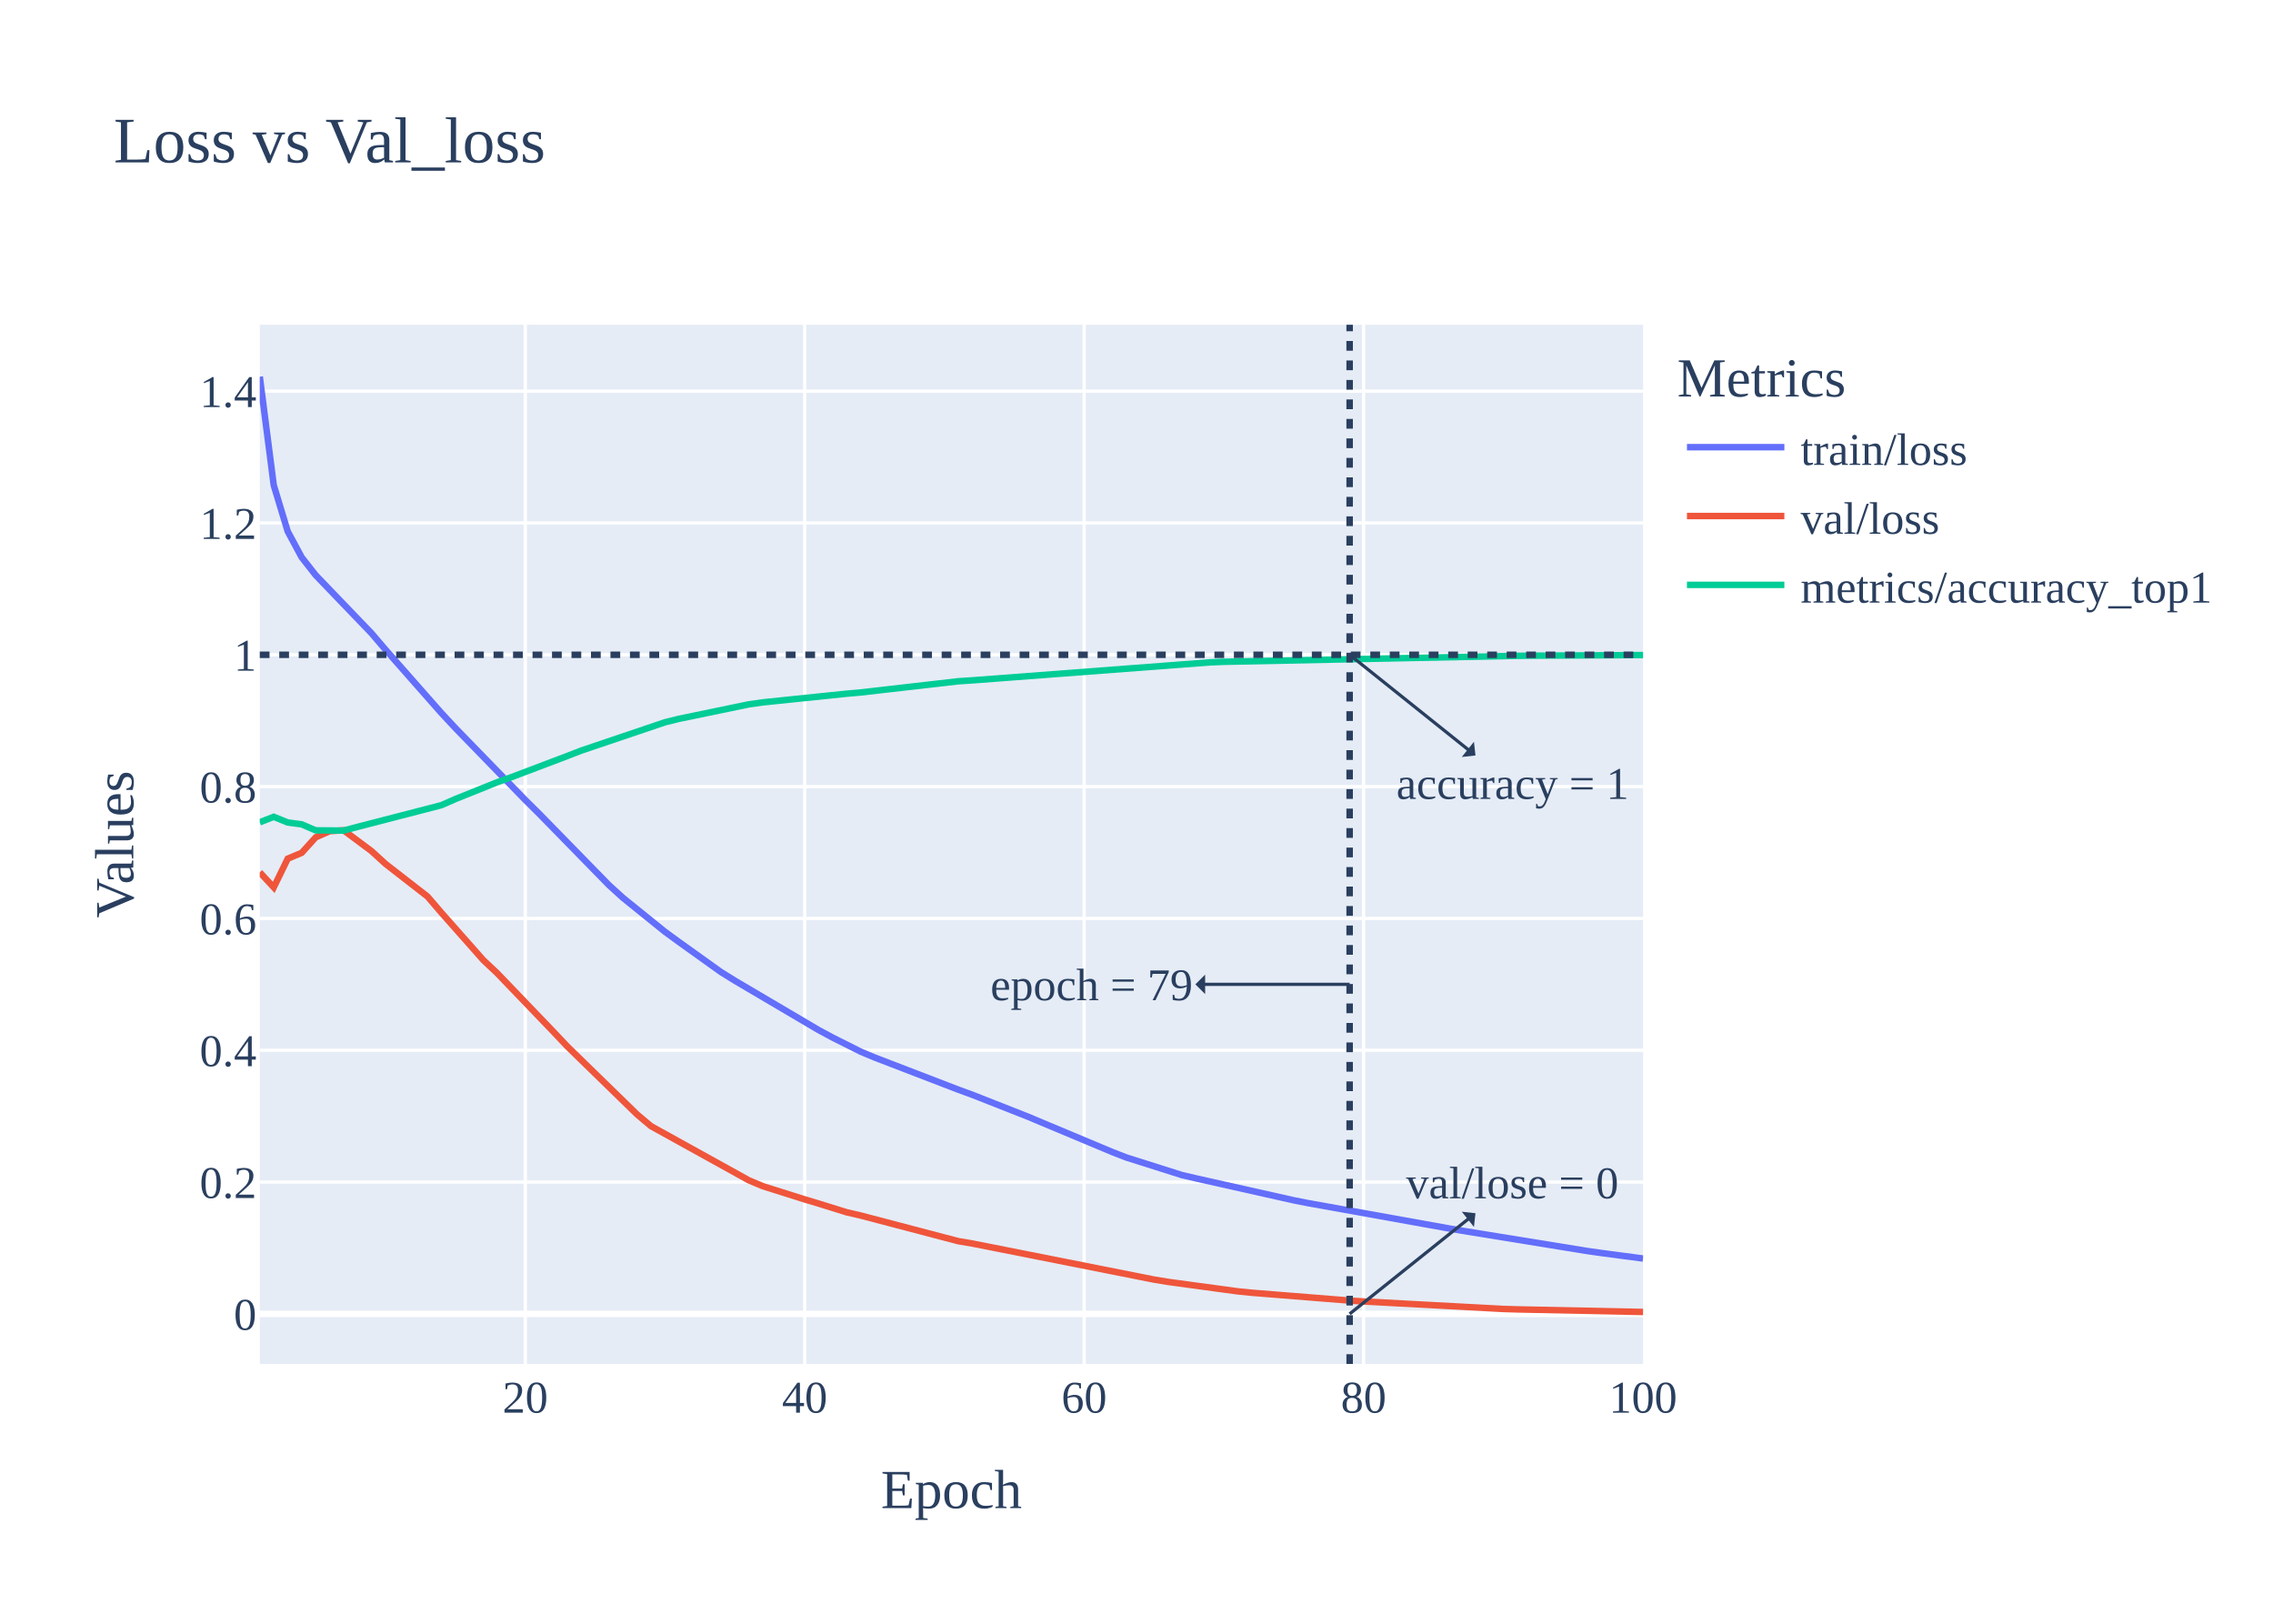
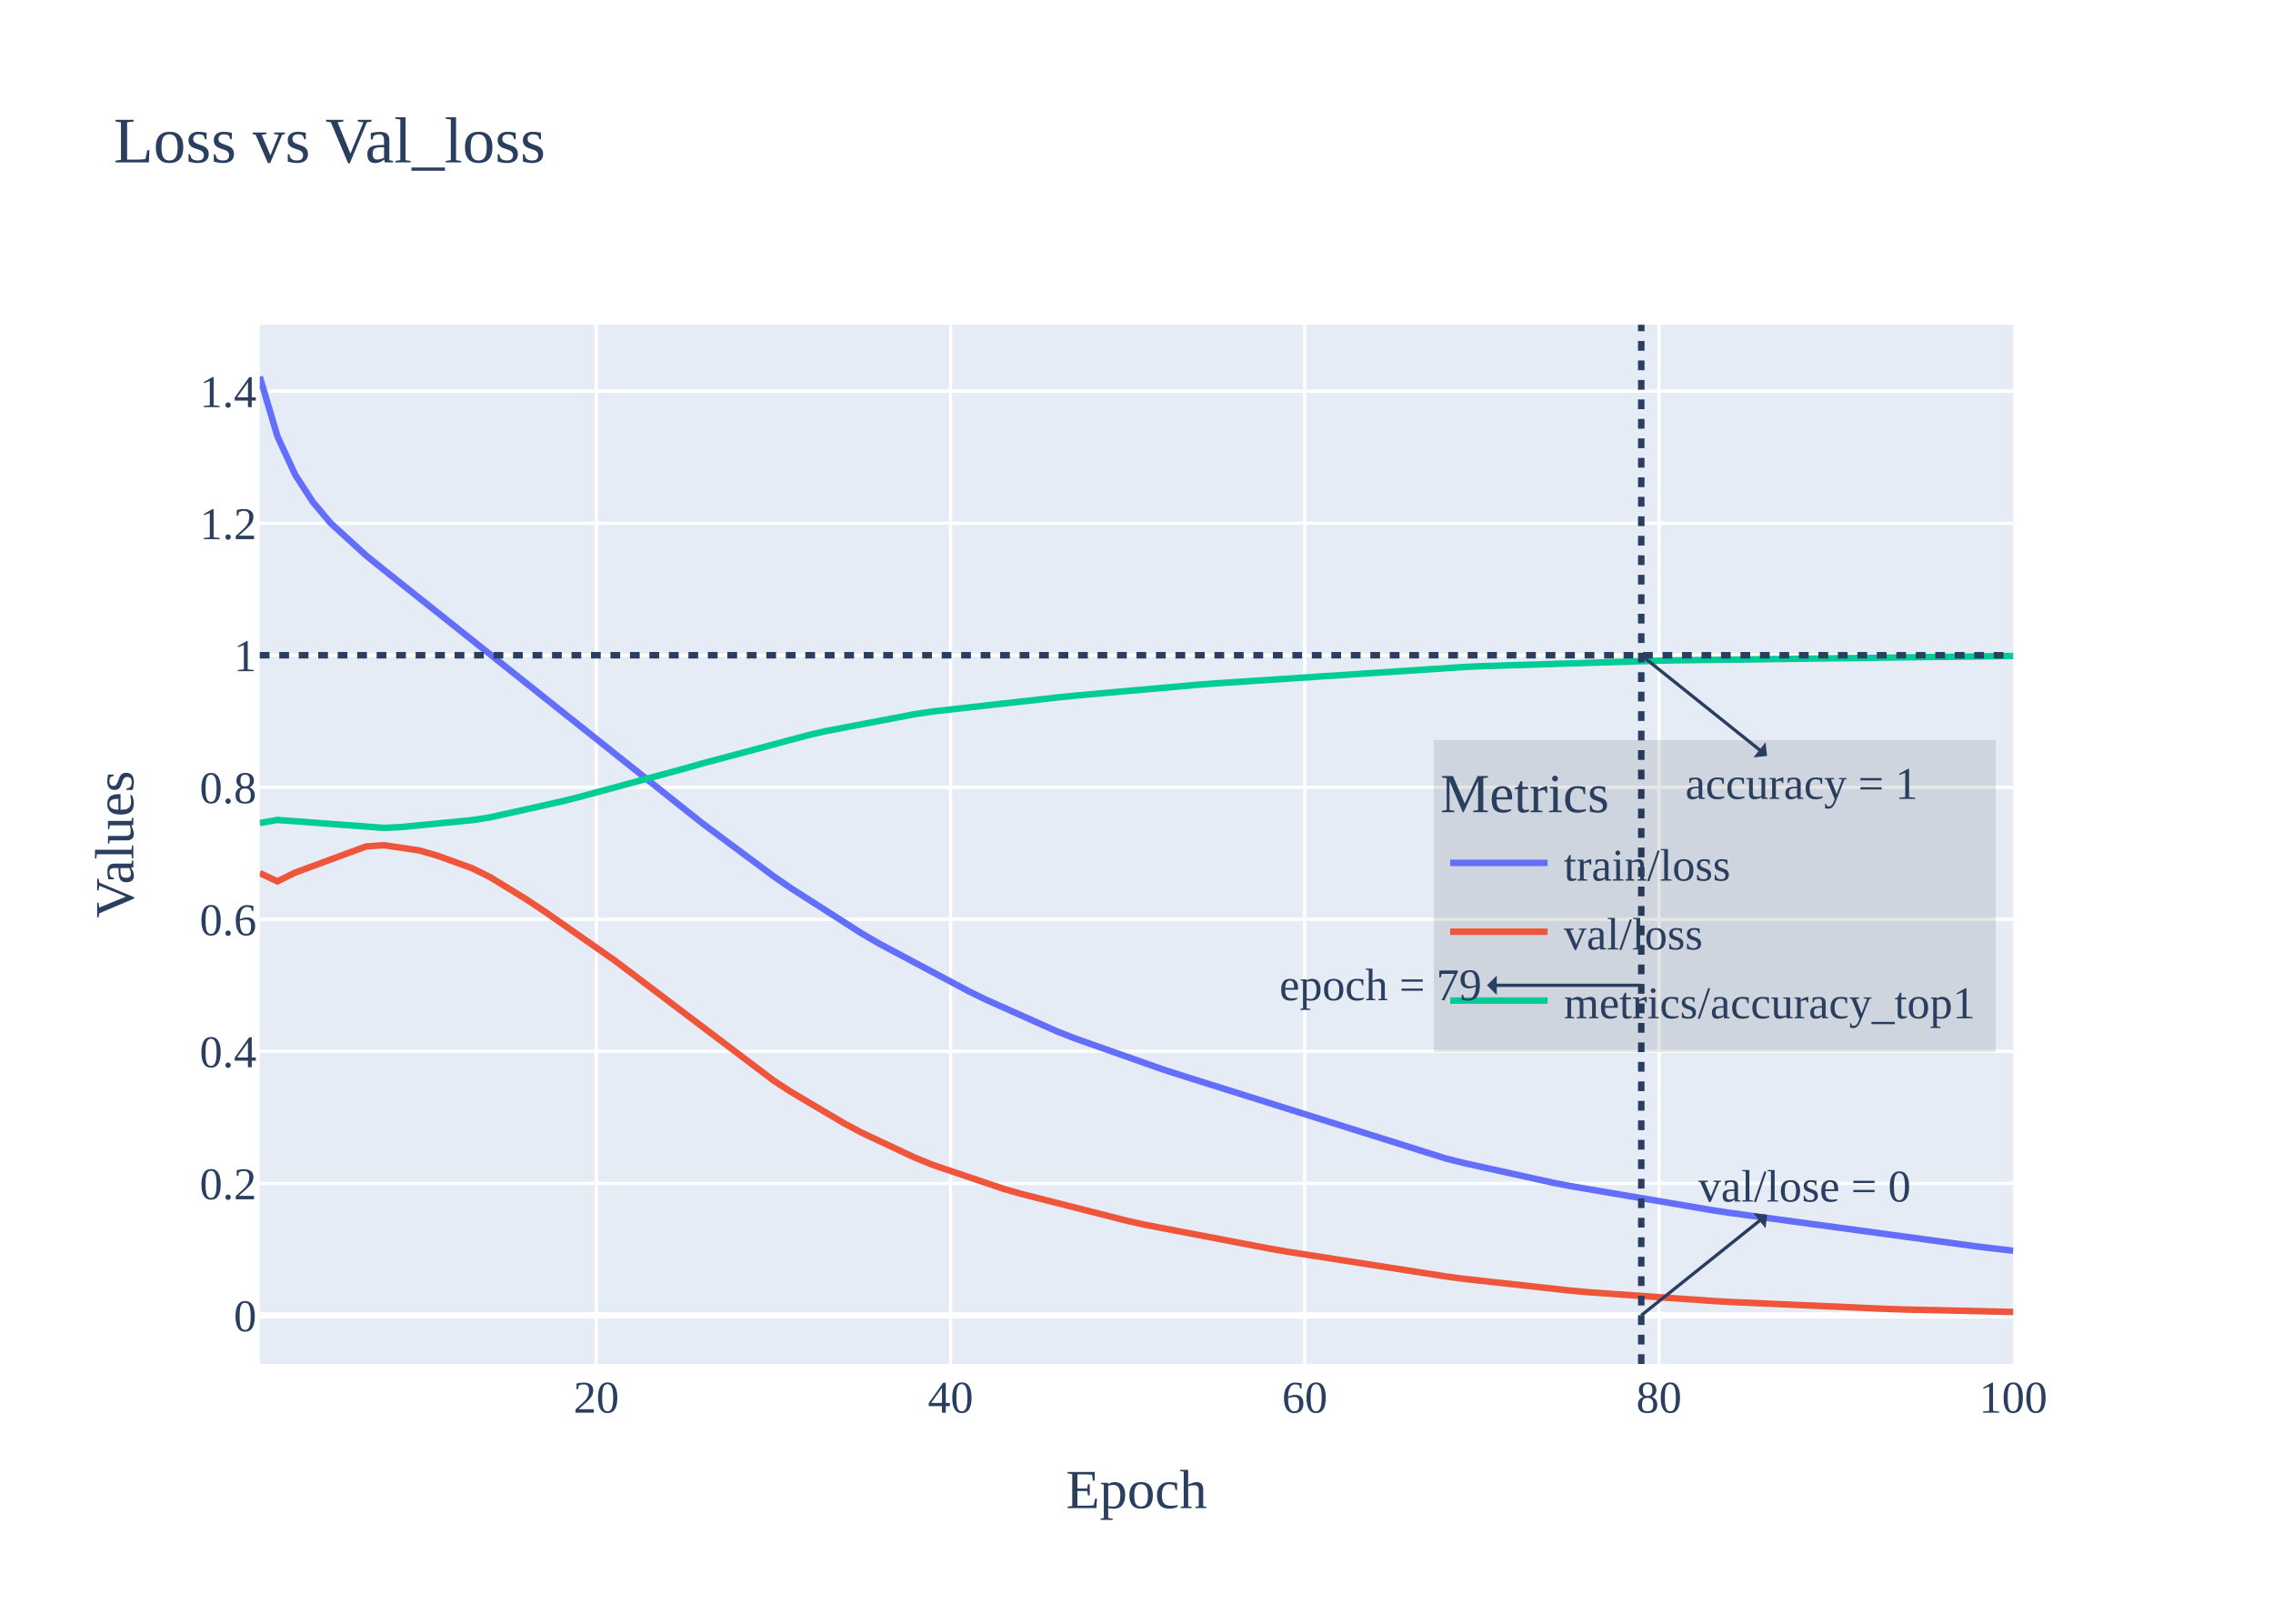
<svg xmlns="http://www.w3.org/2000/svg" class="main-svg" width="700" height="500" style="" viewBox="0 0 700 500">
  <rect x="0" y="0" width="700" height="500" style="fill: rgb(255, 255, 255); fill-opacity: 1;" />
-   <defs id="defs-08cec0">
+   <defs id="defs-ba25b1">
    <g class="clips">
-       <clipPath id="clip08cec0xyplot" class="plotclip">
-         <rect width="426" height="320" />
-       </clipPath>
-       <clipPath class="axesclip" id="clip08cec0x">
-         <rect x="80" y="0" width="426" height="500" />
-       </clipPath>
-       <clipPath class="axesclip" id="clip08cec0y">
+       <clipPath id="clipba25b1xyplot" class="plotclip">
+         <rect width="540" height="320" />
+       </clipPath>
+       <clipPath class="axesclip" id="clipba25b1x">
+         <rect x="80" y="0" width="540" height="500" />
+       </clipPath>
+       <clipPath class="axesclip" id="clipba25b1y">
        <rect x="0" y="100" width="700" height="320" />
      </clipPath>
-       <clipPath class="axesclip" id="clip08cec0xy">
-         <rect x="80" y="100" width="426" height="320" />
+       <clipPath class="axesclip" id="clipba25b1xy">
+         <rect x="80" y="100" width="540" height="320" />
      </clipPath>
    </g>
    <g class="gradients" />
    <g class="patterns" />
  </defs>
  <g class="bglayer">
-     <rect class="bg" x="80" y="100" width="426" height="320" style="fill: rgb(229, 236, 246); fill-opacity: 1; stroke-width: 0;" />
+     <rect class="bg" x="80" y="100" width="540" height="320" style="fill: rgb(229, 236, 246); fill-opacity: 1; stroke-width: 0;" />
  </g>
  <g class="layer-below">
    <g class="imagelayer" />
    <g class="shapelayer" />
  </g>
  <g class="cartesianlayer">
    <g class="subplot xy">
      <g class="layer-subplot">
        <g class="shapelayer" />
        <g class="imagelayer" />
      </g>
      <g class="minor-gridlayer">
        <g class="x" />
        <g class="y" />
      </g>
      <g class="gridlayer">
        <g class="x">
-           <path class="xgrid crisp" transform="translate(161.76,0)" d="M0,100v320" style="stroke: rgb(255, 255, 255); stroke-opacity: 1; stroke-width: 1px;" />
-           <path class="xgrid crisp" transform="translate(247.82,0)" d="M0,100v320" style="stroke: rgb(255, 255, 255); stroke-opacity: 1; stroke-width: 1px;" />
-           <path class="xgrid crisp" transform="translate(333.88,0)" d="M0,100v320" style="stroke: rgb(255, 255, 255); stroke-opacity: 1; stroke-width: 1px;" />
-           <path class="xgrid crisp" transform="translate(419.94,0)" d="M0,100v320" style="stroke: rgb(255, 255, 255); stroke-opacity: 1; stroke-width: 1px;" />
+           <path class="xgrid crisp" transform="translate(183.64,0)" d="M0,100v320" style="stroke: rgb(255, 255, 255); stroke-opacity: 1; stroke-width: 1px;" />
+           <path class="xgrid crisp" transform="translate(292.73,0)" d="M0,100v320" style="stroke: rgb(255, 255, 255); stroke-opacity: 1; stroke-width: 1px;" />
+           <path class="xgrid crisp" transform="translate(401.82,0)" d="M0,100v320" style="stroke: rgb(255, 255, 255); stroke-opacity: 1; stroke-width: 1px;" />
+           <path class="xgrid crisp" transform="translate(510.91,0)" d="M0,100v320" style="stroke: rgb(255, 255, 255); stroke-opacity: 1; stroke-width: 1px;" />
        </g>
        <g class="y">
-           <path class="ygrid crisp" transform="translate(0,364)" d="M80,0h426" style="stroke: rgb(255, 255, 255); stroke-opacity: 1; stroke-width: 1px;" />
-           <path class="ygrid crisp" transform="translate(0,323.41)" d="M80,0h426" style="stroke: rgb(255, 255, 255); stroke-opacity: 1; stroke-width: 1px;" />
-           <path class="ygrid crisp" transform="translate(0,282.82)" d="M80,0h426" style="stroke: rgb(255, 255, 255); stroke-opacity: 1; stroke-width: 1px;" />
-           <path class="ygrid crisp" transform="translate(0,242.22)" d="M80,0h426" style="stroke: rgb(255, 255, 255); stroke-opacity: 1; stroke-width: 1px;" />
-           <path class="ygrid crisp" transform="translate(0,201.63)" d="M80,0h426" style="stroke: rgb(255, 255, 255); stroke-opacity: 1; stroke-width: 1px;" />
-           <path class="ygrid crisp" transform="translate(0,161.04)" d="M80,0h426" style="stroke: rgb(255, 255, 255); stroke-opacity: 1; stroke-width: 1px;" />
-           <path class="ygrid crisp" transform="translate(0,120.45)" d="M80,0h426" style="stroke: rgb(255, 255, 255); stroke-opacity: 1; stroke-width: 1px;" />
+           <path class="ygrid crisp" transform="translate(0,364.39)" d="M80,0h540" style="stroke: rgb(255, 255, 255); stroke-opacity: 1; stroke-width: 1px;" />
+           <path class="ygrid crisp" transform="translate(0,323.73)" d="M80,0h540" style="stroke: rgb(255, 255, 255); stroke-opacity: 1; stroke-width: 1px;" />
+           <path class="ygrid crisp" transform="translate(0,283.08)" d="M80,0h540" style="stroke: rgb(255, 255, 255); stroke-opacity: 1; stroke-width: 1px;" />
+           <path class="ygrid crisp" transform="translate(0,242.42)" d="M80,0h540" style="stroke: rgb(255, 255, 255); stroke-opacity: 1; stroke-width: 1px;" />
+           <path class="ygrid crisp" transform="translate(0,201.77)" d="M80,0h540" style="stroke: rgb(255, 255, 255); stroke-opacity: 1; stroke-width: 1px;" />
+           <path class="ygrid crisp" transform="translate(0,161.11)" d="M80,0h540" style="stroke: rgb(255, 255, 255); stroke-opacity: 1; stroke-width: 1px;" />
+           <path class="ygrid crisp" transform="translate(0,120.46)" d="M80,0h540" style="stroke: rgb(255, 255, 255); stroke-opacity: 1; stroke-width: 1px;" />
        </g>
      </g>
      <g class="zerolinelayer">
-         <path class="yzl zl crisp" transform="translate(0,404.59)" d="M80,0h426" style="stroke: rgb(255, 255, 255); stroke-opacity: 1; stroke-width: 2px;" />
+         <path class="yzl zl crisp" transform="translate(0,405.04)" d="M80,0h540" style="stroke: rgb(255, 255, 255); stroke-opacity: 1; stroke-width: 2px;" />
      </g>
      <g class="layer-between">
        <g class="shapelayer" />
        <g class="imagelayer" />
      </g>
      <path class="xlines-below" />
      <path class="ylines-below" />
      <g class="overlines-below" />
      <g class="xaxislayer-below" />
      <g class="yaxislayer-below" />
      <g class="overaxes-below" />
      <g class="overplot">
-         <g class="xy" transform="translate(80,100)" clip-path="url(#clip08cec0xyplot)">
+         <g class="xy" transform="translate(80,100)" clip-path="url(#clipba25b1xyplot)">
          <g class="scatterlayer mlayer">
-             <g class="trace scatter trace8e22ee" style="stroke-miterlimit: 2; opacity: 1;">
+             <g class="trace scatter tracecb310e" style="stroke-miterlimit: 2; opacity: 1;">
              <g class="fills" />
              <g class="errorbars" />
              <g class="lines">
-                 <path class="js-line" d="M0,16L4.3,49.41L8.61,63.64L12.91,71.62L17.21,77.1L34.42,95.01L38.73,100.06L55.94,119.57L60.24,124.19L81.76,146.33L86.06,150.59L107.58,172.6L111.88,176.5L124.79,186.92L129.09,190.06L142,199.3L146.3,201.97L172.12,217.19L176.42,219.5L185.03,223.82L189.33,225.62L215.15,235.55L219.45,237.12L236.67,243.9L240.97,245.71L262.48,254.72L266.79,256.4L284,261.85L288.3,262.85L318.42,269.61L322.73,270.46L365.76,278.19L370.06,278.94L408.79,285.22L413.09,285.83L426,287.54" style="vector-effect: none; fill: none; stroke: rgb(99, 110, 250); stroke-opacity: 1; stroke-width: 2px; opacity: 1;" />
+                 <path class="js-line" d="M0,16L5.45,34.41L10.91,46.19L16.36,54.6L21.82,61.08L32.73,71.05L38.18,75.43L130.91,149.24L136.36,153.56L158.18,169.79L163.64,173.54L185.45,187.48L190.91,190.66L218.18,205.16L223.64,207.83L245.45,217.56L250.91,219.71L278.18,229.33L283.64,231.09L365.45,256.79L370.91,258.15L398.18,264.18L403.64,265.24L447.27,272.65L452.73,273.48L529.09,283.86L534.55,284.51L540,285.14" style="vector-effect: none; fill: none; stroke: rgb(99, 110, 250); stroke-opacity: 1; stroke-width: 2px; opacity: 1;" />
              </g>
              <g class="points" />
              <g class="text" />
            </g>
-             <g class="trace scatter trace9966d0" style="stroke-miterlimit: 2; opacity: 1;">
+             <g class="trace scatter trace8c606e" style="stroke-miterlimit: 2; opacity: 1;">
              <g class="fills" />
              <g class="errorbars" />
              <g class="lines">
-                 <path class="js-line" d="M0,168.61L4.3,173.25L8.61,164.41L12.91,162.61L17.21,157.85L21.52,155.94L25.82,155.67L34.42,162.08L38.73,166.02L51.64,176.05L55.94,181.06L68.85,195.65L73.15,199.7L90.36,217.63L94.67,222.19L116.18,243.15L120.48,246.77L150.61,263.45L154.91,265.26L167.82,269.33L172.12,270.62L180.73,273.3L185.03,274.29L215.15,282.2L219.45,282.92L275.39,294.02L279.7,294.73L301.21,297.65L305.52,298.08L335.64,300.49L339.94,300.76L382.97,303.07L387.27,303.2L426,304" style="vector-effect: none; fill: none; stroke: rgb(239, 85, 59); stroke-opacity: 1; stroke-width: 2px; opacity: 1;" />
+                 <path class="js-line" d="M0,168.85L5.45,171.4L10.91,168.69L32.73,160.65L38.18,160.26L49.09,161.87L54.55,163.44L65.45,167.38L70.91,170.08L81.82,176.76L87.27,180.36L109.09,195.6L114.55,199.71L158.18,232.69L163.64,236.25L180,245.93L185.45,248.83L201.82,256.5L207.27,258.71L229.09,266.09L234.55,267.65L267.27,275.96L272.73,277.17L310.91,284.47L316.36,285.42L365.45,293.08L370.91,293.81L403.64,297.42L409.09,297.91L447.27,300.59L452.73,300.91L501.82,303.09L507.27,303.25L540,304" style="vector-effect: none; fill: none; stroke: rgb(239, 85, 59); stroke-opacity: 1; stroke-width: 2px; opacity: 1;" />
              </g>
              <g class="points" />
              <g class="text" />
            </g>
-             <g class="trace scatter trace3089c2" style="stroke-miterlimit: 2; opacity: 1;">
+             <g class="trace scatter trace57aaac" style="stroke-miterlimit: 2; opacity: 1;">
              <g class="fills" />
              <g class="errorbars" />
              <g class="lines">
-                 <path class="js-line" d="M0,153.21L4.3,151.52L8.61,153.27L12.91,153.84L17.21,155.69L25.82,155.76L30.12,154.62L55.94,147.94L60.24,146.05L73.15,140.86L77.45,139.33L94.67,132.81L98.97,131.14L124.79,122.41L129.09,121.35L150.61,116.89L154.91,116.28L180.73,113.61L185.03,113.23L215.15,109.78L219.45,109.5L292.61,103.96L296.91,103.79L387.27,101.95L391.58,101.91L426,101.71" style="vector-effect: none; fill: none; stroke: rgb(0, 204, 150); stroke-opacity: 1; stroke-width: 2px; opacity: 1;" />
+                 <path class="js-line" d="M0,153.43L5.45,152.49L10.91,152.89L38.18,154.93L43.64,154.67L65.45,152.54L70.91,151.69L92.73,146.83L98.18,145.47L130.91,136.63L136.36,135.08L169.09,126.33L174.55,125.08L201.82,119.89L207.27,119.08L245.45,114.79L250.91,114.22L289.09,110.83L294.55,110.42L370.91,105.39L376.36,105.13L430.91,103.44L436.36,103.33L540,101.98" style="vector-effect: none; fill: none; stroke: rgb(0, 204, 150); stroke-opacity: 1; stroke-width: 2px; opacity: 1;" />
              </g>
              <g class="points" />
              <g class="text" />
            </g>
          </g>
        </g>
      </g>
      <path class="xlines-above crisp" d="M0,0" style="fill: none;" />
      <path class="ylines-above crisp" d="M0,0" style="fill: none;" />
      <g class="overlines-above" />
      <g class="xaxislayer-above">
        <g class="xtick">
-           <text text-anchor="middle" x="0" y="435" transform="translate(161.76,0)" style="font-family: 'Times New Roman'; font-size: 14px; fill: rgb(42, 63, 95); fill-opacity: 1; white-space: pre; opacity: 1;">20</text>
-         </g>
-         <g class="xtick">
-           <text text-anchor="middle" x="0" y="435" style="font-family: 'Times New Roman'; font-size: 14px; fill: rgb(42, 63, 95); fill-opacity: 1; white-space: pre; opacity: 1;" transform="translate(247.82,0)">40</text>
-         </g>
-         <g class="xtick">
-           <text text-anchor="middle" x="0" y="435" style="font-family: 'Times New Roman'; font-size: 14px; fill: rgb(42, 63, 95); fill-opacity: 1; white-space: pre; opacity: 1;" transform="translate(333.88,0)">60</text>
-         </g>
-         <g class="xtick">
-           <text text-anchor="middle" x="0" y="435" style="font-family: 'Times New Roman'; font-size: 14px; fill: rgb(42, 63, 95); fill-opacity: 1; white-space: pre; opacity: 1;" transform="translate(419.94,0)">80</text>
-         </g>
-         <g class="xtick">
-           <text text-anchor="middle" x="0" y="435" style="font-family: 'Times New Roman'; font-size: 14px; fill: rgb(42, 63, 95); fill-opacity: 1; white-space: pre; opacity: 1;" transform="translate(506,0)">100</text>
+           <text text-anchor="middle" x="0" y="435" transform="translate(183.64,0)" style="font-family: 'Times New Roman'; font-size: 14px; fill: rgb(42, 63, 95); fill-opacity: 1; white-space: pre; opacity: 1;">20</text>
+         </g>
+         <g class="xtick">
+           <text text-anchor="middle" x="0" y="435" style="font-family: 'Times New Roman'; font-size: 14px; fill: rgb(42, 63, 95); fill-opacity: 1; white-space: pre; opacity: 1;" transform="translate(292.73,0)">40</text>
+         </g>
+         <g class="xtick">
+           <text text-anchor="middle" x="0" y="435" style="font-family: 'Times New Roman'; font-size: 14px; fill: rgb(42, 63, 95); fill-opacity: 1; white-space: pre; opacity: 1;" transform="translate(401.82,0)">60</text>
+         </g>
+         <g class="xtick">
+           <text text-anchor="middle" x="0" y="435" style="font-family: 'Times New Roman'; font-size: 14px; fill: rgb(42, 63, 95); fill-opacity: 1; white-space: pre; opacity: 1;" transform="translate(510.91,0)">80</text>
+         </g>
+         <g class="xtick">
+           <text text-anchor="middle" x="0" y="435" style="font-family: 'Times New Roman'; font-size: 14px; fill: rgb(42, 63, 95); fill-opacity: 1; white-space: pre; opacity: 1;" transform="translate(620,0)">100</text>
        </g>
      </g>
      <g class="yaxislayer-above">
        <g class="ytick">
-           <text text-anchor="end" x="79" y="4.9" transform="translate(0,404.59)" style="font-family: 'Times New Roman'; font-size: 14px; fill: rgb(42, 63, 95); fill-opacity: 1; white-space: pre; opacity: 1;">0</text>
-         </g>
-         <g class="ytick">
-           <text text-anchor="end" x="79" y="4.9" style="font-family: 'Times New Roman'; font-size: 14px; fill: rgb(42, 63, 95); fill-opacity: 1; white-space: pre; opacity: 1;" transform="translate(0,364)">0.2</text>
-         </g>
-         <g class="ytick">
-           <text text-anchor="end" x="79" y="4.9" style="font-family: 'Times New Roman'; font-size: 14px; fill: rgb(42, 63, 95); fill-opacity: 1; white-space: pre; opacity: 1;" transform="translate(0,323.41)">0.4</text>
-         </g>
-         <g class="ytick">
-           <text text-anchor="end" x="79" y="4.9" style="font-family: 'Times New Roman'; font-size: 14px; fill: rgb(42, 63, 95); fill-opacity: 1; white-space: pre; opacity: 1;" transform="translate(0,282.82)">0.6</text>
-         </g>
-         <g class="ytick">
-           <text text-anchor="end" x="79" y="4.9" style="font-family: 'Times New Roman'; font-size: 14px; fill: rgb(42, 63, 95); fill-opacity: 1; white-space: pre; opacity: 1;" transform="translate(0,242.22)">0.8</text>
-         </g>
-         <g class="ytick">
-           <text text-anchor="end" x="79" y="4.9" style="font-family: 'Times New Roman'; font-size: 14px; fill: rgb(42, 63, 95); fill-opacity: 1; white-space: pre; opacity: 1;" transform="translate(0,201.63)">1</text>
-         </g>
-         <g class="ytick">
-           <text text-anchor="end" x="79" y="4.9" style="font-family: 'Times New Roman'; font-size: 14px; fill: rgb(42, 63, 95); fill-opacity: 1; white-space: pre; opacity: 1;" transform="translate(0,161.04)">1.2</text>
-         </g>
-         <g class="ytick">
-           <text text-anchor="end" x="79" y="4.9" style="font-family: 'Times New Roman'; font-size: 14px; fill: rgb(42, 63, 95); fill-opacity: 1; white-space: pre; opacity: 1;" transform="translate(0,120.45)">1.4</text>
+           <text text-anchor="end" x="79" y="4.9" transform="translate(0,405.04)" style="font-family: 'Times New Roman'; font-size: 14px; fill: rgb(42, 63, 95); fill-opacity: 1; white-space: pre; opacity: 1;">0</text>
+         </g>
+         <g class="ytick">
+           <text text-anchor="end" x="79" y="4.9" style="font-family: 'Times New Roman'; font-size: 14px; fill: rgb(42, 63, 95); fill-opacity: 1; white-space: pre; opacity: 1;" transform="translate(0,364.39)">0.2</text>
+         </g>
+         <g class="ytick">
+           <text text-anchor="end" x="79" y="4.9" style="font-family: 'Times New Roman'; font-size: 14px; fill: rgb(42, 63, 95); fill-opacity: 1; white-space: pre; opacity: 1;" transform="translate(0,323.73)">0.4</text>
+         </g>
+         <g class="ytick">
+           <text text-anchor="end" x="79" y="4.9" style="font-family: 'Times New Roman'; font-size: 14px; fill: rgb(42, 63, 95); fill-opacity: 1; white-space: pre; opacity: 1;" transform="translate(0,283.08)">0.6</text>
+         </g>
+         <g class="ytick">
+           <text text-anchor="end" x="79" y="4.9" style="font-family: 'Times New Roman'; font-size: 14px; fill: rgb(42, 63, 95); fill-opacity: 1; white-space: pre; opacity: 1;" transform="translate(0,242.42)">0.8</text>
+         </g>
+         <g class="ytick">
+           <text text-anchor="end" x="79" y="4.9" style="font-family: 'Times New Roman'; font-size: 14px; fill: rgb(42, 63, 95); fill-opacity: 1; white-space: pre; opacity: 1;" transform="translate(0,201.77)">1</text>
+         </g>
+         <g class="ytick">
+           <text text-anchor="end" x="79" y="4.9" style="font-family: 'Times New Roman'; font-size: 14px; fill: rgb(42, 63, 95); fill-opacity: 1; white-space: pre; opacity: 1;" transform="translate(0,161.11)">1.2</text>
+         </g>
+         <g class="ytick">
+           <text text-anchor="end" x="79" y="4.9" style="font-family: 'Times New Roman'; font-size: 14px; fill: rgb(42, 63, 95); fill-opacity: 1; white-space: pre; opacity: 1;" transform="translate(0,120.46)">1.4</text>
        </g>
      </g>
      <g class="overaxes-above" />
    </g>
  </g>
  <g class="polarlayer" />
  <g class="smithlayer" />
  <g class="ternarylayer" />
  <g class="geolayer" />
  <g class="funnelarealayer" />
  <g class="pielayer" />
  <g class="iciclelayer" />
  <g class="treemaplayer" />
  <g class="sunburstlayer" />
  <g class="glimages" />
-   <defs id="topdefs-08cec0">
+   <defs id="topdefs-ba25b1">
    <g class="clips" />
-     <clipPath id="legend08cec0">
+     <clipPath id="legendba25b1">
      <rect width="173" height="96" x="0" y="0" />
    </clipPath>
  </defs>
  <g class="layer-above">
    <g class="imagelayer" />
    <g class="shapelayer">
-       <g class="shape-group" data-index="0" clip-path="url(#clip08cec0y)">
-         <path data-index="0" fill-rule="evenodd" d="M80,201.63L506,201.63" style="opacity: 1; stroke: rgb(42, 63, 95); stroke-opacity: 1; fill: rgb(0, 0, 0); fill-opacity: 0; stroke-dasharray: 3px, 3px; stroke-width: 2px;" />
-       </g>
-       <g class="shape-group" data-index="1" clip-path="url(#clip08cec0x)">
-         <path data-index="1" fill-rule="evenodd" d="M415.64,420L415.64,100" style="opacity: 1; stroke: rgb(42, 63, 95); stroke-opacity: 1; fill: rgb(0, 0, 0); fill-opacity: 0; stroke-dasharray: 3px, 3px; stroke-width: 2px;" />
+       <g class="shape-group" data-index="0" clip-path="url(#clipba25b1y)">
+         <path data-index="0" fill-rule="evenodd" d="M80,201.77L620,201.77" style="opacity: 1; stroke: rgb(42, 63, 95); stroke-opacity: 1; fill: rgb(0, 0, 0); fill-opacity: 0; stroke-dasharray: 3px, 3px; stroke-width: 2px;" />
+       </g>
+       <g class="shape-group" data-index="1" clip-path="url(#clipba25b1x)">
+         <path data-index="1" fill-rule="evenodd" d="M505.45,420L505.45,100" style="opacity: 1; stroke: rgb(42, 63, 95); stroke-opacity: 1; fill: rgb(0, 0, 0); fill-opacity: 0; stroke-dasharray: 3px, 3px; stroke-width: 2px;" />
      </g>
    </g>
  </g>
  <g class="infolayer">
-     <g class="legend" pointer-events="all" transform="translate(514.52,100)">
-       <rect class="bg" shape-rendering="crispEdges" width="173" height="96" x="0" y="0" style="stroke: rgb(68, 68, 68); stroke-opacity: 1; fill: rgb(255, 255, 255); fill-opacity: 1; stroke-width: 0px;" />
-       <g class="scrollbox" transform="" clip-path="url(#legend08cec0)">
+     <g class="legend" pointer-events="all" transform="translate(441.6,228)">
+       <rect class="bg" shape-rendering="crispEdges" width="173" height="96" x="0" y="0" style="stroke: rgb(68, 68, 68); stroke-opacity: 1; fill: rgb(0, 0, 0); fill-opacity: 0.1; stroke-width: 0px;" />
+       <g class="scrollbox" transform="" clip-path="url(#legendba25b1)">
        <text class="legendtitletext" text-anchor="start" x="2" y="22.1" style="font-family: 'Times New Roman'; font-size: 17px; fill: rgb(42, 63, 95); fill-opacity: 1; white-space: pre;">Metrics</text>
        <g class="groups" transform="">
          <g class="traces" transform="translate(0,37.7)" style="opacity: 1;">
            <text class="legendtext" text-anchor="start" x="40" y="5.46" style="font-family: 'Times New Roman'; font-size: 14px; fill: rgb(42, 63, 95); fill-opacity: 1; white-space: pre;">train/loss</text>
            <g class="layers" style="opacity: 1;">
              <g class="legendfill" />
              <g class="legendlines">
                <path class="js-line" d="M5,0h30" style="fill: none; stroke: rgb(99, 110, 250); stroke-opacity: 1; stroke-width: 2px;" />
              </g>
              <g class="legendsymbols">
                <g class="legendpoints" />
              </g>
            </g>
            <rect class="legendtoggle" x="0" y="-10.6" width="167.719" height="21.2" style="fill: rgb(0, 0, 0); fill-opacity: 0;" />
          </g>
        </g>
        <g class="groups" transform="">
          <g class="traces" transform="translate(0,58.9)" style="opacity: 1;">
            <text class="legendtext" text-anchor="start" x="40" y="5.46" style="font-family: 'Times New Roman'; font-size: 14px; fill: rgb(42, 63, 95); fill-opacity: 1; white-space: pre;">val/loss</text>
            <g class="layers" style="opacity: 1;">
              <g class="legendfill" />
              <g class="legendlines">
                <path class="js-line" d="M5,0h30" style="fill: none; stroke: rgb(239, 85, 59); stroke-opacity: 1; stroke-width: 2px;" />
              </g>
              <g class="legendsymbols">
                <g class="legendpoints" />
              </g>
            </g>
            <rect class="legendtoggle" x="0" y="-10.6" width="167.719" height="21.2" style="fill: rgb(0, 0, 0); fill-opacity: 0;" />
          </g>
        </g>
        <g class="groups" transform="">
          <g class="traces" transform="translate(0,80.1)" style="opacity: 1;">
            <text class="legendtext" text-anchor="start" x="40" y="5.46" style="font-family: 'Times New Roman'; font-size: 14px; fill: rgb(42, 63, 95); fill-opacity: 1; white-space: pre;">metrics/accuracy_top1</text>
            <g class="layers" style="opacity: 1;">
              <g class="legendfill" />
              <g class="legendlines">
                <path class="js-line" d="M5,0h30" style="fill: none; stroke: rgb(0, 204, 150); stroke-opacity: 1; stroke-width: 2px;" />
              </g>
              <g class="legendsymbols">
                <g class="legendpoints" />
              </g>
            </g>
            <rect class="legendtoggle" x="0" y="-10.6" width="167.719" height="21.2" style="fill: rgb(0, 0, 0); fill-opacity: 0;" />
          </g>
        </g>
      </g>
      <rect class="scrollbar" rx="20" ry="3" width="0" height="0" x="0" y="0" style="fill: rgb(128, 139, 164); fill-opacity: 1;" />
    </g>
    <g class="g-gtitle">
      <text class="gtitle" x="35" y="50" text-anchor="start" dy="0em" style="opacity: 1; font-family: 'Times New Roman'; font-size: 20px; fill: rgb(42, 63, 95); fill-opacity: 1; white-space: pre;">Loss vs Val_loss</text>
    </g>
    <g class="g-xtitle">
-       <text class="xtitle" x="293" y="464.4" text-anchor="middle" style="opacity: 1; font-family: 'Times New Roman'; font-size: 17px; fill: rgb(42, 63, 95); fill-opacity: 1; white-space: pre;">Epoch</text>
+       <text class="xtitle" x="350" y="464.4" text-anchor="middle" style="opacity: 1; font-family: 'Times New Roman'; font-size: 17px; fill: rgb(42, 63, 95); fill-opacity: 1; white-space: pre;">Epoch</text>
    </g>
    <g class="g-ytitle">
      <text class="ytitle" transform="rotate(-90,41.05,260)" x="41.05" y="260" text-anchor="middle" style="opacity: 1; font-family: 'Times New Roman'; font-size: 17px; fill: rgb(42, 63, 95); fill-opacity: 1; white-space: pre;">Values</text>
    </g>
    <g class="annotation" data-index="0" style="opacity: 1;">
-       <g class="annotation-text-g" transform="rotate(0,465.64,241.63)">
-         <g class="cursor-pointer" transform="translate(428,232)">
+       <g class="annotation-text-g" transform="rotate(0,555.45,241.77)">
+         <g class="cursor-pointer" transform="translate(517,232)">
          <rect class="bg" x="0.5" y="0.5" width="75" height="18" style="stroke-width: 1px; stroke: rgb(0, 0, 0); stroke-opacity: 0; fill: rgb(0, 0, 0); fill-opacity: 0;" />
          <text class="annotation-text" text-anchor="middle" x="37.828" y="14" style="font-family: 'Times New Roman'; font-size: 14px; fill: rgb(42, 63, 95); fill-opacity: 1; white-space: pre;">accuracy = 1</text>
        </g>
      </g>
      <g class="annotation-arrow-g" style="opacity: 1;">
-         <path d="M454.39,232.63L415.64,201.63" style="stroke-width: 1px; stroke: rgb(42, 63, 95); stroke-opacity: 1; stroke-dasharray: 0px, 0.6px, 49.024px, 49.624px;" />
-         <path d="M-2.4,-3V3L0.6,0Z" transform="translate(453.9215,232.2552)rotate(38.65708)" style="fill: rgb(42, 63, 95); stroke-width: 0;" />
+         <path d="M544.2,232.77L505.45,201.77" style="stroke-width: 1px; stroke: rgb(42, 63, 95); stroke-opacity: 1; stroke-dasharray: 0px, 0.6px, 49.024px, 49.624px;" />
+         <path d="M-2.4,-3V3L0.6,0Z" transform="translate(543.7315,232.3952)rotate(38.668)" style="fill: rgb(42, 63, 95); stroke-width: 0;" />
      </g>
    </g>
    <g class="annotation" data-index="1" style="opacity: 1;">
-       <g class="annotation-text-g" transform="rotate(0,465.64,364.59)">
-         <g class="cursor-pointer" transform="translate(431,355)">
+       <g class="annotation-text-g" transform="rotate(0,555.45,365.04)">
+         <g class="cursor-pointer" transform="translate(521,356)">
          <rect class="bg" x="0.5" y="0.5" width="68" height="18" style="stroke-width: 1px; stroke: rgb(0, 0, 0); stroke-opacity: 0; fill: rgb(0, 0, 0); fill-opacity: 0;" />
          <text class="annotation-text" text-anchor="middle" x="34.734" y="14" style="font-family: 'Times New Roman'; font-size: 14px; fill: rgb(42, 63, 95); fill-opacity: 1; white-space: pre;">val/lose = 0</text>
        </g>
      </g>
      <g class="annotation-arrow-g" style="opacity: 1;">
-         <path d="M454.39,373.59L415.64,404.59" style="stroke-width: 1px; stroke: rgb(42, 63, 95); stroke-opacity: 1; stroke-dasharray: 0px, 0.6px, 49.024px, 49.624px;" />
-         <path d="M-2.4,-3V3L0.6,0Z" transform="translate(453.9215,373.9648)rotate(-38.65708)" style="fill: rgb(42, 63, 95); stroke-width: 0;" />
+         <path d="M544.2,374.04L505.45,405.04" style="stroke-width: 1px; stroke: rgb(42, 63, 95); stroke-opacity: 1; stroke-dasharray: 0px, 0.6px, 49.024px, 49.624px;" />
+         <path d="M-2.4,-3V3L0.6,0Z" transform="translate(543.7315,374.4148)rotate(-38.668)" style="fill: rgb(42, 63, 95); stroke-width: 0;" />
      </g>
    </g>
    <g class="annotation" data-index="2" style="opacity: 1;">
-       <g class="annotation-text-g" transform="rotate(0,335.64,303.11)">
-         <g class="cursor-pointer" transform="translate(303,294)">
+       <g class="annotation-text-g" transform="rotate(0,425.45,303.4)">
+         <g class="cursor-pointer" transform="translate(392,294)">
          <rect class="bg" x="0.5" y="0.5" width="65" height="18" style="stroke-width: 1px; stroke: rgb(0, 0, 0); stroke-opacity: 0; fill: rgb(0, 0, 0); fill-opacity: 0;" />
          <text class="annotation-text" text-anchor="middle" x="33.172" y="14" style="font-family: 'Times New Roman'; font-size: 14px; fill: rgb(42, 63, 95); fill-opacity: 1; white-space: pre;">epoch = 79</text>
        </g>
      </g>
      <g class="annotation-arrow-g" style="opacity: 1;">
-         <path d="M368.14,303.11L415.64,303.11" style="stroke-width: 1px; stroke: rgb(42, 63, 95); stroke-opacity: 1; stroke-dasharray: 0px, 0.6px, 46.9px, 47.5px;" />
-         <path d="M-2.4,-3V3L0.6,0Z" transform="translate(368.74,303.11)rotate(180)" style="fill: rgb(42, 63, 95); stroke-width: 0;" />
+         <path d="M457.95,303.4L505.45,303.4" style="stroke-width: 1px; stroke: rgb(42, 63, 95); stroke-opacity: 1; stroke-dasharray: 0px, 0.6px, 46.9px, 47.5px;" />
+         <path d="M-2.4,-3V3L0.6,0Z" transform="translate(458.55,303.4)rotate(180)" style="fill: rgb(42, 63, 95); stroke-width: 0;" />
      </g>
    </g>
  </g>
</svg>
